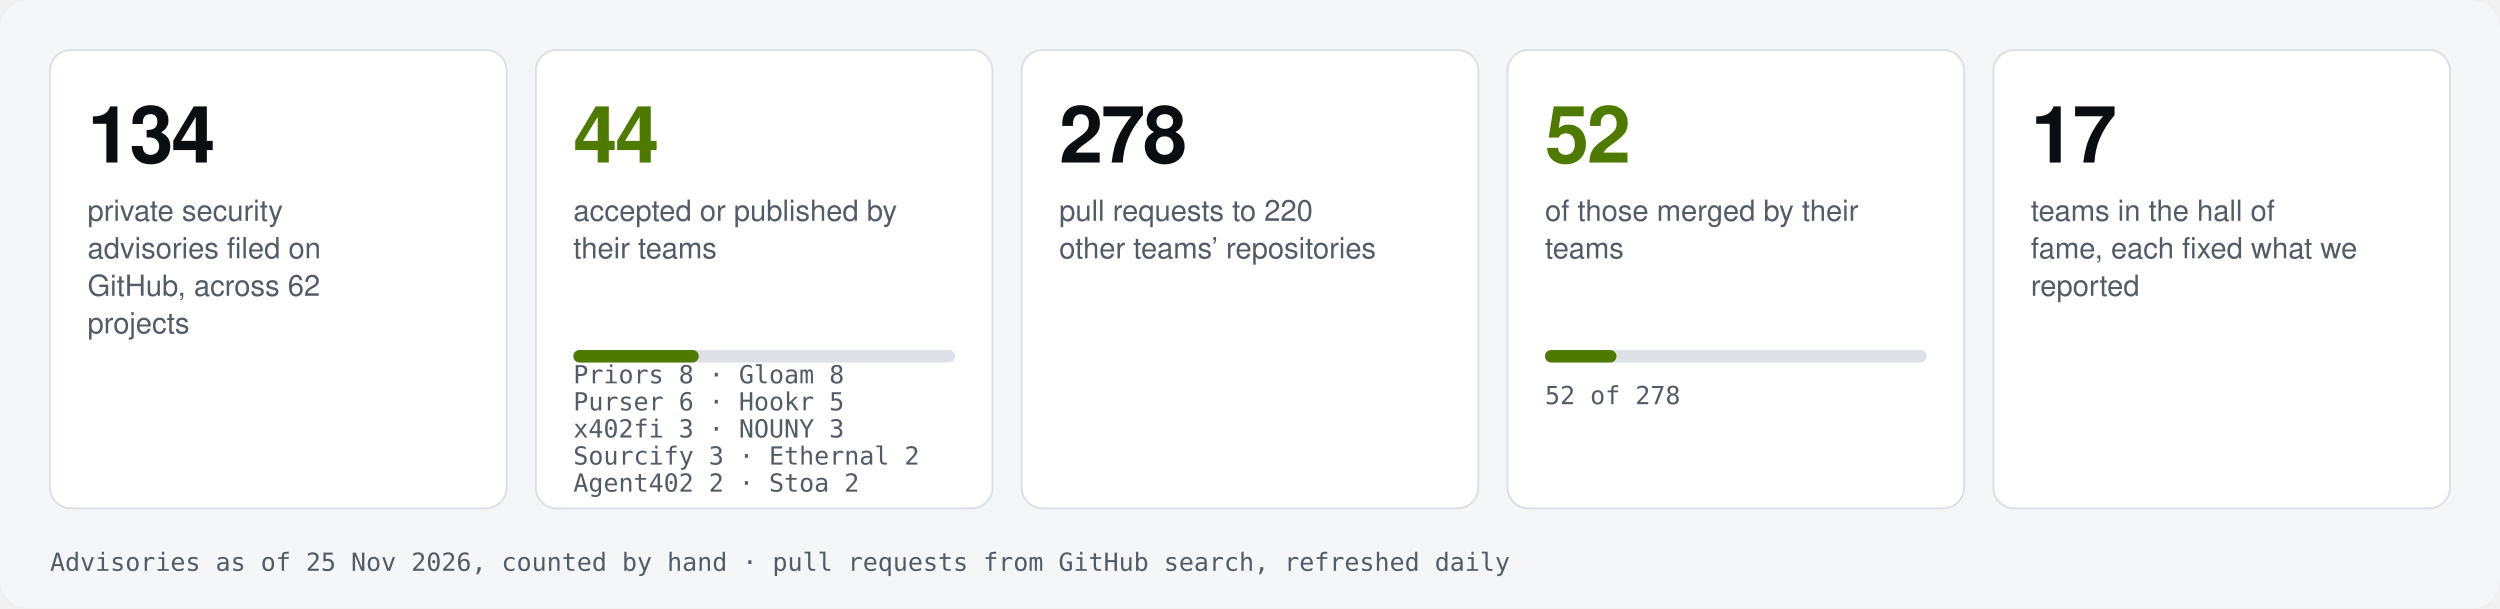
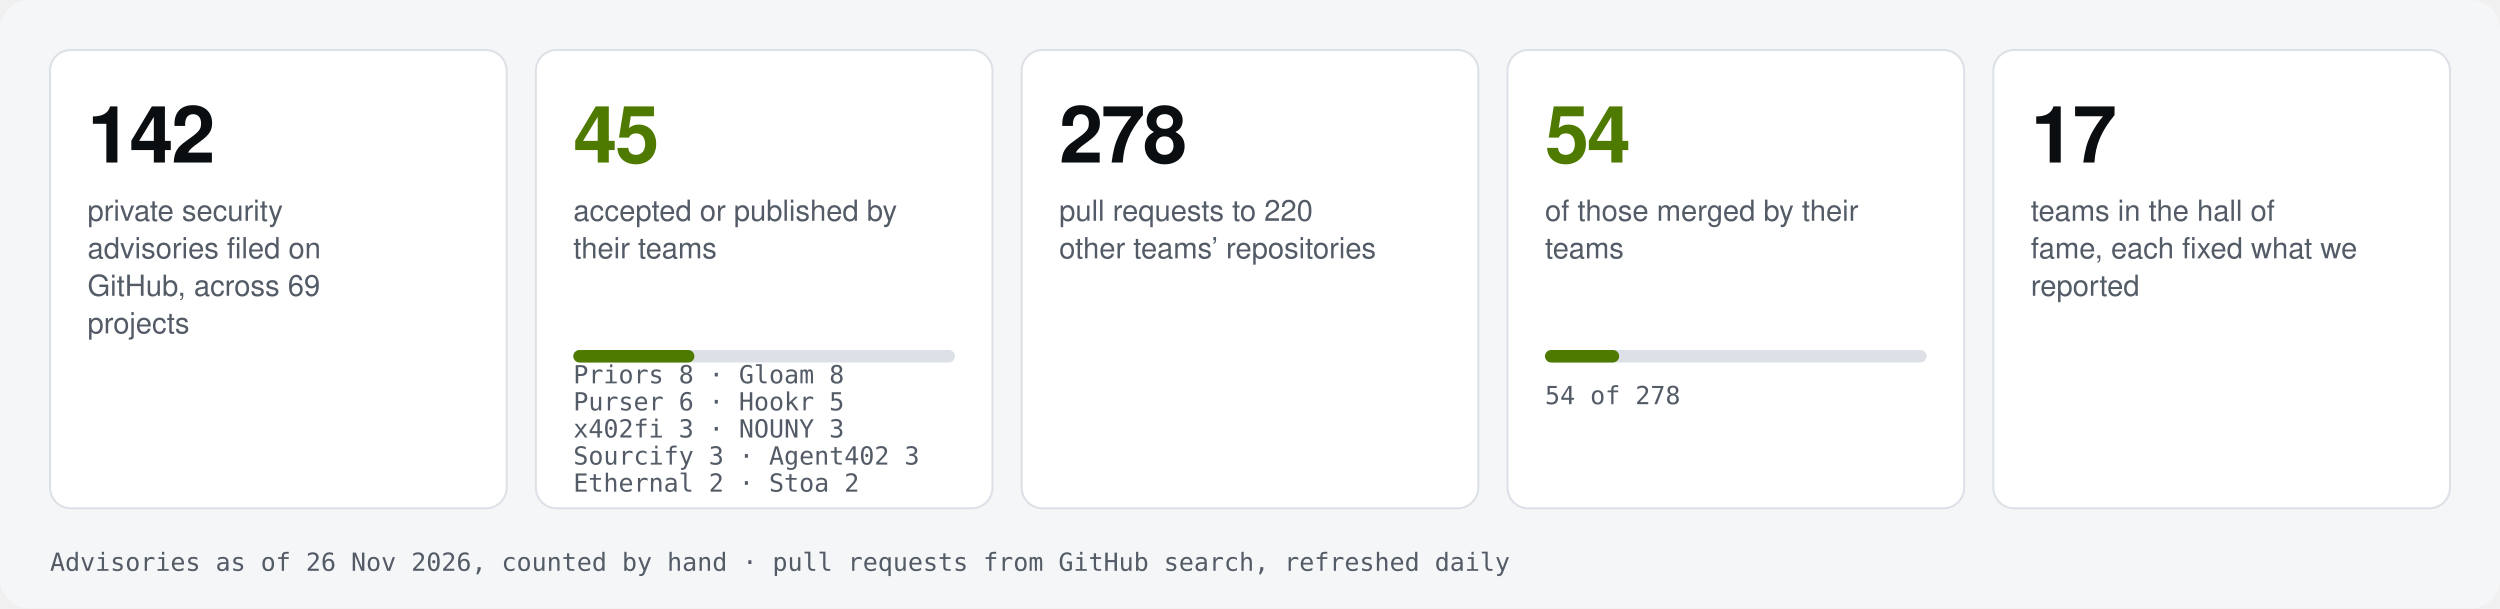
- <svg xmlns="http://www.w3.org/2000/svg" width="1200" height="292" viewBox="0 0 1200 292" role="img" aria-label="134 private security advisories filed on GitHub across 62 projects, 44 accepted or published; 278 pull requests to 220 other teams' repositories, 52 merged; 17 teams in the hall of fame">
+ <svg xmlns="http://www.w3.org/2000/svg" width="1200" height="292" viewBox="0 0 1200 292" role="img" aria-label="142 private security advisories filed on GitHub across 69 projects, 45 accepted or published; 278 pull requests to 220 other teams' repositories, 54 merged; 17 teams in the hall of fame">
  <style>.g{transform-box:fill-box;transform-origin:left;animation:grow 1.2s ease-out both}@keyframes grow{from{transform:scaleX(0)}}@media (prefers-reduced-motion: reduce){*{animation:none!important}}</style>
  <rect width="1200" height="292" rx="14" fill="#F5F6F8" />
  <g>
    <rect x="24.0" y="24" width="219.2" height="220" rx="10" fill="#FFFFFF" stroke="#DDE1E7" />
-     <text x="42.0" y="78" font-family="-apple-system,BlinkMacSystemFont,'Segoe UI',Helvetica,Arial,sans-serif" font-size="38" font-weight="700" letter-spacing="-1" fill="#0B0E11">134</text>
+     <text x="42.0" y="78" font-family="-apple-system,BlinkMacSystemFont,'Segoe UI',Helvetica,Arial,sans-serif" font-size="38" font-weight="700" letter-spacing="-1" fill="#0B0E11">142</text>
    <text x="42.0" y="106" text-anchor="start" font-family="-apple-system,BlinkMacSystemFont,'Segoe UI',Helvetica,Arial,sans-serif" font-size="14" font-weight="400" fill="#535B66">private security</text>
    <text x="42.0" y="124" text-anchor="start" font-family="-apple-system,BlinkMacSystemFont,'Segoe UI',Helvetica,Arial,sans-serif" font-size="14" font-weight="400" fill="#535B66">advisories filed on</text>
-     <text x="42.0" y="142" text-anchor="start" font-family="-apple-system,BlinkMacSystemFont,'Segoe UI',Helvetica,Arial,sans-serif" font-size="14" font-weight="400" fill="#535B66">GitHub, across 62</text>
+     <text x="42.0" y="142" text-anchor="start" font-family="-apple-system,BlinkMacSystemFont,'Segoe UI',Helvetica,Arial,sans-serif" font-size="14" font-weight="400" fill="#535B66">GitHub, across 69</text>
    <text x="42.0" y="160" text-anchor="start" font-family="-apple-system,BlinkMacSystemFont,'Segoe UI',Helvetica,Arial,sans-serif" font-size="14" font-weight="400" fill="#535B66">projects</text>
  </g>
  <g>
    <rect x="257.2" y="24" width="219.2" height="220" rx="10" fill="#FFFFFF" stroke="#DDE1E7" />
-     <text x="275.2" y="78" font-family="-apple-system,BlinkMacSystemFont,'Segoe UI',Helvetica,Arial,sans-serif" font-size="38" font-weight="700" letter-spacing="-1" fill="#4F7A00">44</text>
+     <text x="275.2" y="78" font-family="-apple-system,BlinkMacSystemFont,'Segoe UI',Helvetica,Arial,sans-serif" font-size="38" font-weight="700" letter-spacing="-1" fill="#4F7A00">45</text>
    <text x="275.2" y="106" text-anchor="start" font-family="-apple-system,BlinkMacSystemFont,'Segoe UI',Helvetica,Arial,sans-serif" font-size="14" font-weight="400" fill="#535B66">accepted or published by</text>
    <text x="275.2" y="124" text-anchor="start" font-family="-apple-system,BlinkMacSystemFont,'Segoe UI',Helvetica,Arial,sans-serif" font-size="14" font-weight="400" fill="#535B66">their teams</text>
    <rect x="275.2" y="168" width="183.2" height="6" rx="3" fill="#DDE1E7" />
-     <rect class="g" style="animation-delay:0.35s" x="275.2" y="168" width="60.2" height="6" rx="3" fill="#4F7A00" />
+     <rect class="g" style="animation-delay:0.35s" x="275.2" y="168" width="58.1" height="6" rx="3" fill="#4F7A00" />
    <text x="275.2" y="184" font-family="ui-monospace,SFMono-Regular,'SF Mono',Menlo,Consolas,monospace" font-size="12" fill="#535B66">Priors 8 · Gloam 8</text>
    <text x="275.2" y="197" font-family="ui-monospace,SFMono-Regular,'SF Mono',Menlo,Consolas,monospace" font-size="12" fill="#535B66">Purser 6 · Hookr 5</text>
    <text x="275.2" y="210" font-family="ui-monospace,SFMono-Regular,'SF Mono',Menlo,Consolas,monospace" font-size="12" fill="#535B66">x402fi 3 · NOUNY 3</text>
-     <text x="275.2" y="223" font-family="ui-monospace,SFMono-Regular,'SF Mono',Menlo,Consolas,monospace" font-size="12" fill="#535B66">Sourcify 3 · Ethernal 2</text>
-     <text x="275.2" y="236" font-family="ui-monospace,SFMono-Regular,'SF Mono',Menlo,Consolas,monospace" font-size="12" fill="#535B66">Agent402 2 · Stoa 2</text>
+     <text x="275.2" y="223" font-family="ui-monospace,SFMono-Regular,'SF Mono',Menlo,Consolas,monospace" font-size="12" fill="#535B66">Sourcify 3 · Agent402 3</text>
+     <text x="275.2" y="236" font-family="ui-monospace,SFMono-Regular,'SF Mono',Menlo,Consolas,monospace" font-size="12" fill="#535B66">Ethernal 2 · Stoa 2</text>
  </g>
  <g>
    <rect x="490.4" y="24" width="219.2" height="220" rx="10" fill="#FFFFFF" stroke="#DDE1E7" />
    <text x="508.4" y="78" font-family="-apple-system,BlinkMacSystemFont,'Segoe UI',Helvetica,Arial,sans-serif" font-size="38" font-weight="700" letter-spacing="-1" fill="#0B0E11">278</text>
    <text x="508.4" y="106" text-anchor="start" font-family="-apple-system,BlinkMacSystemFont,'Segoe UI',Helvetica,Arial,sans-serif" font-size="14" font-weight="400" fill="#535B66">pull requests to 220</text>
    <text x="508.4" y="124" text-anchor="start" font-family="-apple-system,BlinkMacSystemFont,'Segoe UI',Helvetica,Arial,sans-serif" font-size="14" font-weight="400" fill="#535B66">other teams’ repositories</text>
  </g>
  <g>
    <rect x="723.6" y="24" width="219.2" height="220" rx="10" fill="#FFFFFF" stroke="#DDE1E7" />
-     <text x="741.6" y="78" font-family="-apple-system,BlinkMacSystemFont,'Segoe UI',Helvetica,Arial,sans-serif" font-size="38" font-weight="700" letter-spacing="-1" fill="#4F7A00">52</text>
+     <text x="741.6" y="78" font-family="-apple-system,BlinkMacSystemFont,'Segoe UI',Helvetica,Arial,sans-serif" font-size="38" font-weight="700" letter-spacing="-1" fill="#4F7A00">54</text>
    <text x="741.6" y="106" text-anchor="start" font-family="-apple-system,BlinkMacSystemFont,'Segoe UI',Helvetica,Arial,sans-serif" font-size="14" font-weight="400" fill="#535B66">of those merged by their</text>
    <text x="741.6" y="124" text-anchor="start" font-family="-apple-system,BlinkMacSystemFont,'Segoe UI',Helvetica,Arial,sans-serif" font-size="14" font-weight="400" fill="#535B66">teams</text>
    <rect x="741.6" y="168" width="183.2" height="6" rx="3" fill="#DDE1E7" />
-     <rect class="g" style="animation-delay:0.65s" x="741.6" y="168" width="34.3" height="6" rx="3" fill="#4F7A00" />
-     <text x="741.6" y="194" font-family="ui-monospace,SFMono-Regular,'SF Mono',Menlo,Consolas,monospace" font-size="12" fill="#535B66">52 of 278</text>
+     <rect class="g" style="animation-delay:0.65s" x="741.6" y="168" width="35.6" height="6" rx="3" fill="#4F7A00" />
+     <text x="741.6" y="194" font-family="ui-monospace,SFMono-Regular,'SF Mono',Menlo,Consolas,monospace" font-size="12" fill="#535B66">54 of 278</text>
  </g>
  <g>
    <rect x="956.8" y="24" width="219.2" height="220" rx="10" fill="#FFFFFF" stroke="#DDE1E7" />
    <text x="974.8" y="78" font-family="-apple-system,BlinkMacSystemFont,'Segoe UI',Helvetica,Arial,sans-serif" font-size="38" font-weight="700" letter-spacing="-1" fill="#0B0E11">17</text>
    <text x="974.8" y="106" text-anchor="start" font-family="-apple-system,BlinkMacSystemFont,'Segoe UI',Helvetica,Arial,sans-serif" font-size="14" font-weight="400" fill="#535B66">teams in the hall of</text>
    <text x="974.8" y="124" text-anchor="start" font-family="-apple-system,BlinkMacSystemFont,'Segoe UI',Helvetica,Arial,sans-serif" font-size="14" font-weight="400" fill="#535B66">fame, each fixed what we</text>
    <text x="974.8" y="142" text-anchor="start" font-family="-apple-system,BlinkMacSystemFont,'Segoe UI',Helvetica,Arial,sans-serif" font-size="14" font-weight="400" fill="#535B66">reported</text>
  </g>
-   <text x="24" y="274" font-family="ui-monospace,SFMono-Regular,'SF Mono',Menlo,Consolas,monospace" font-size="12" fill="#535B66">Advisories as of 25 Nov 2026, counted by hand · pull requests from GitHub search, refreshed daily</text>
+   <text x="24" y="274" font-family="ui-monospace,SFMono-Regular,'SF Mono',Menlo,Consolas,monospace" font-size="12" fill="#535B66">Advisories as of 26 Nov 2026, counted by hand · pull requests from GitHub search, refreshed daily</text>
</svg>
